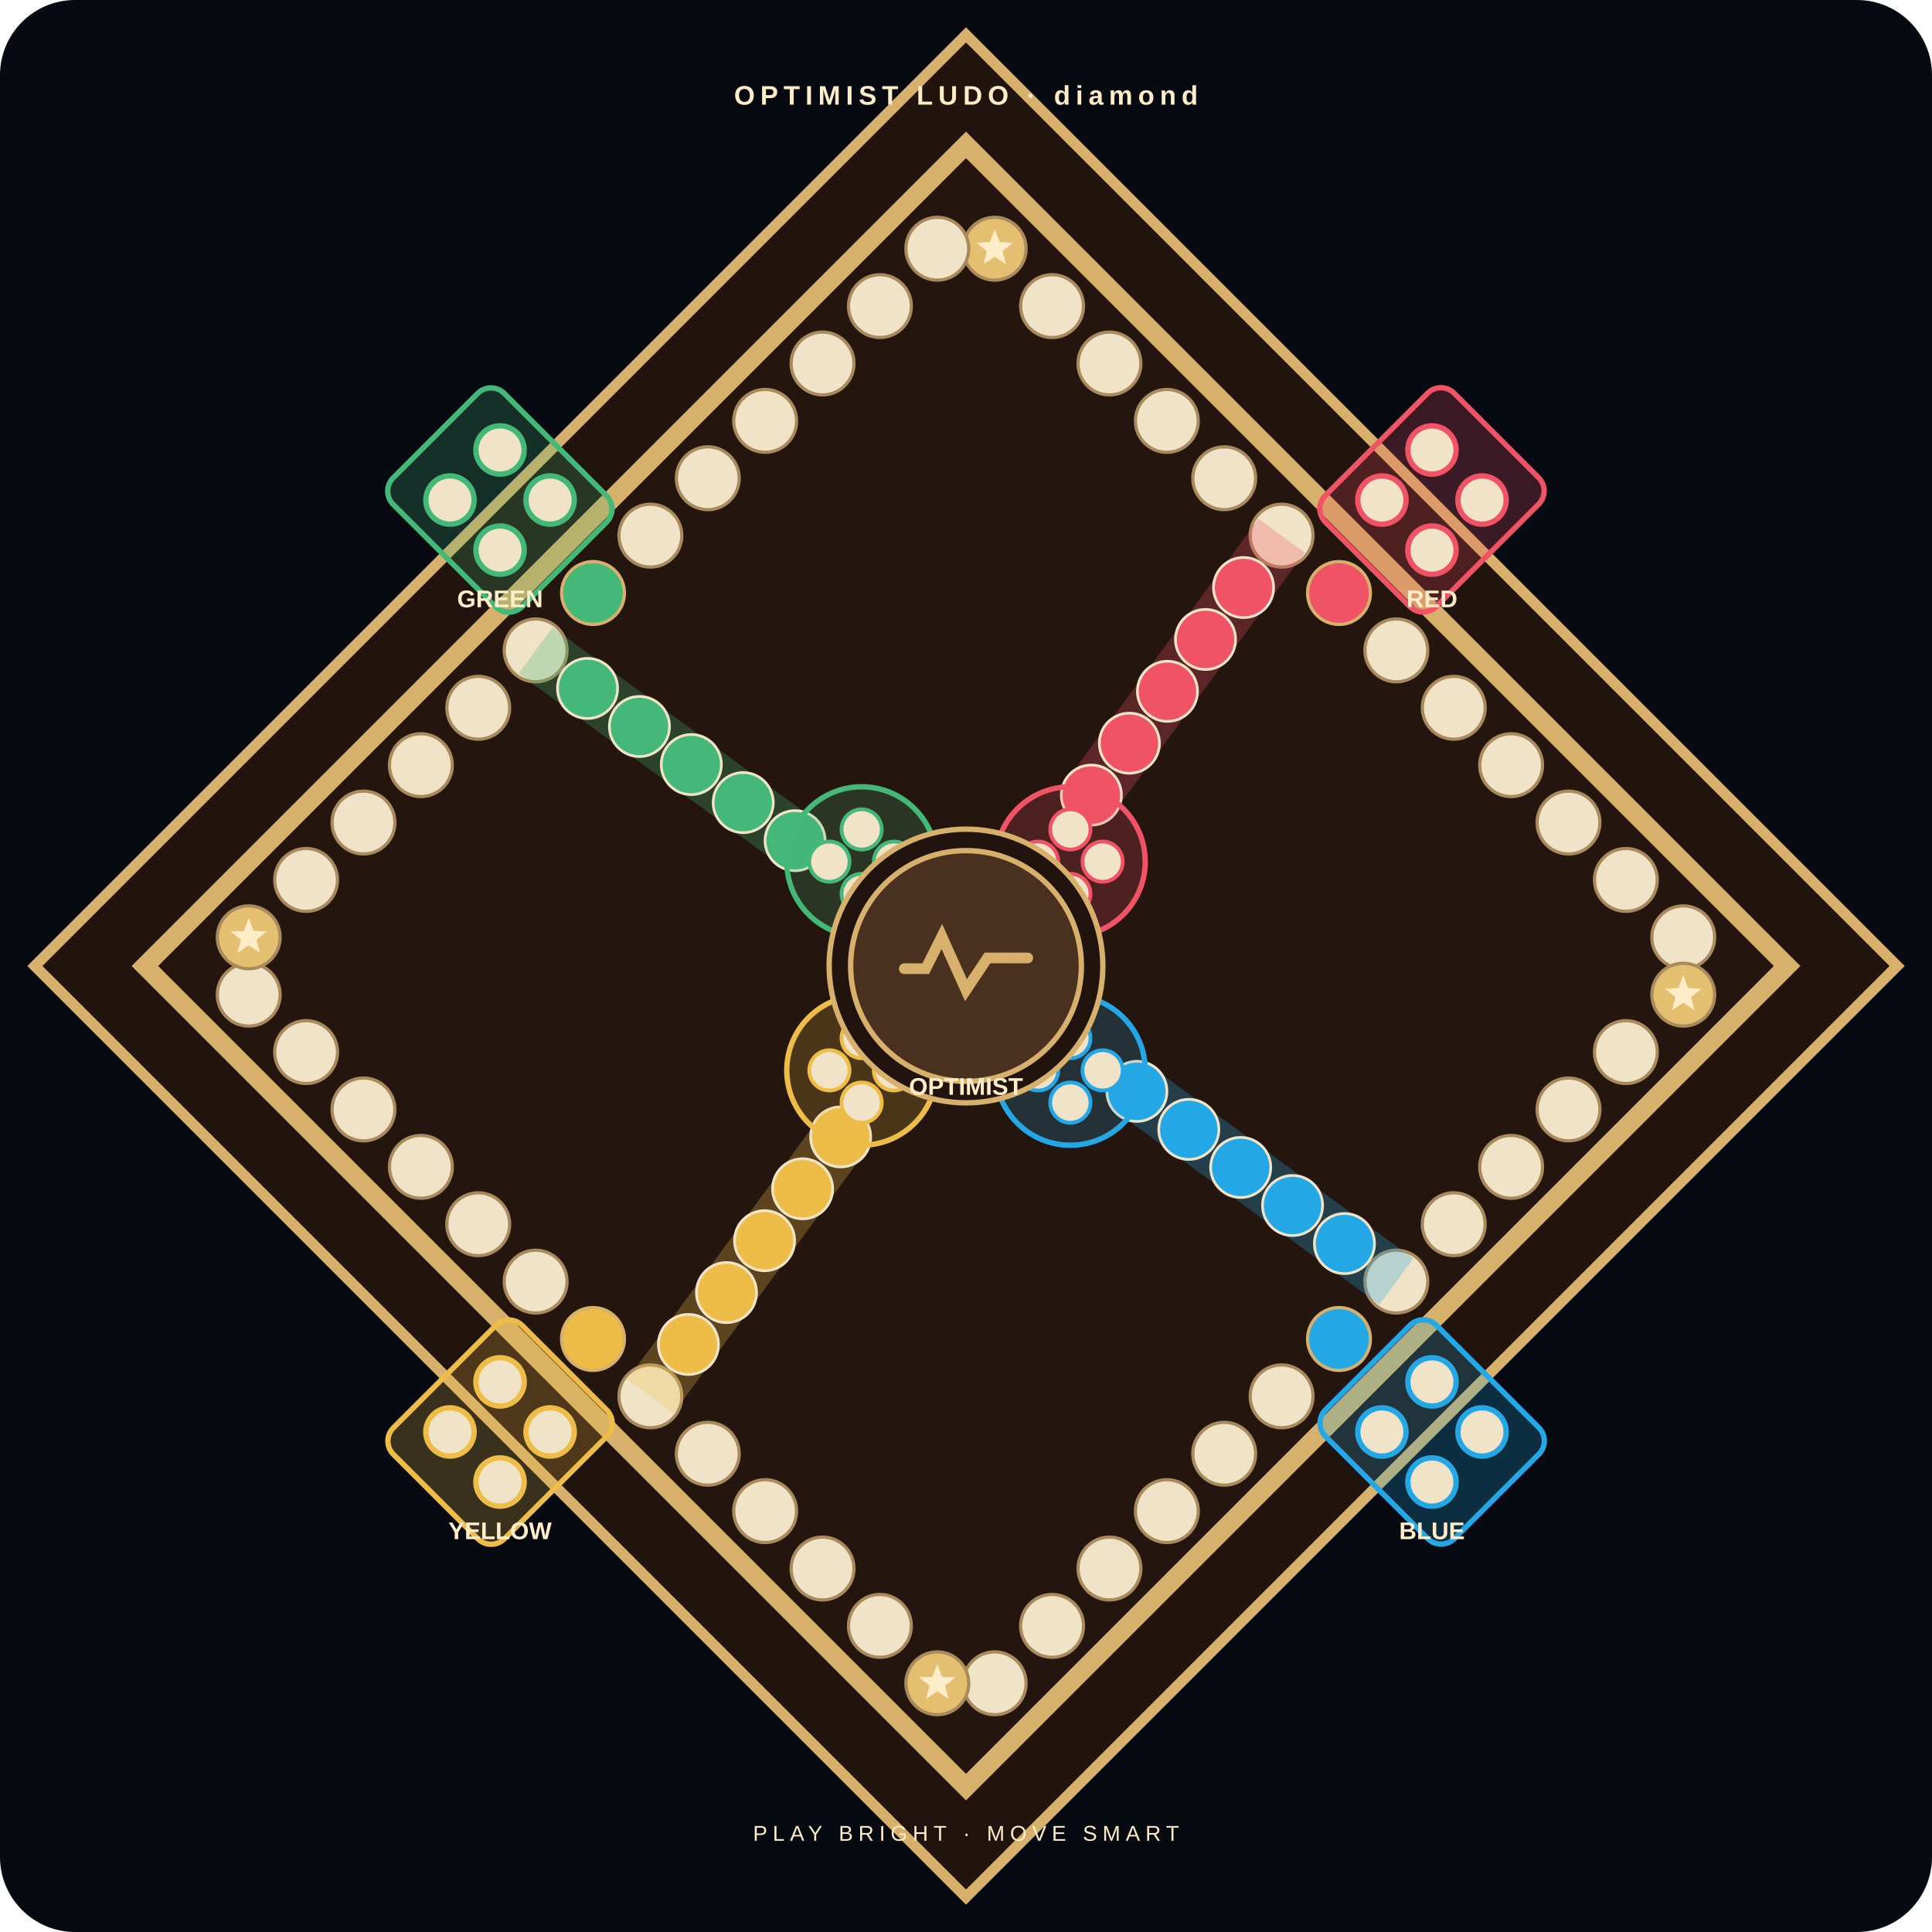
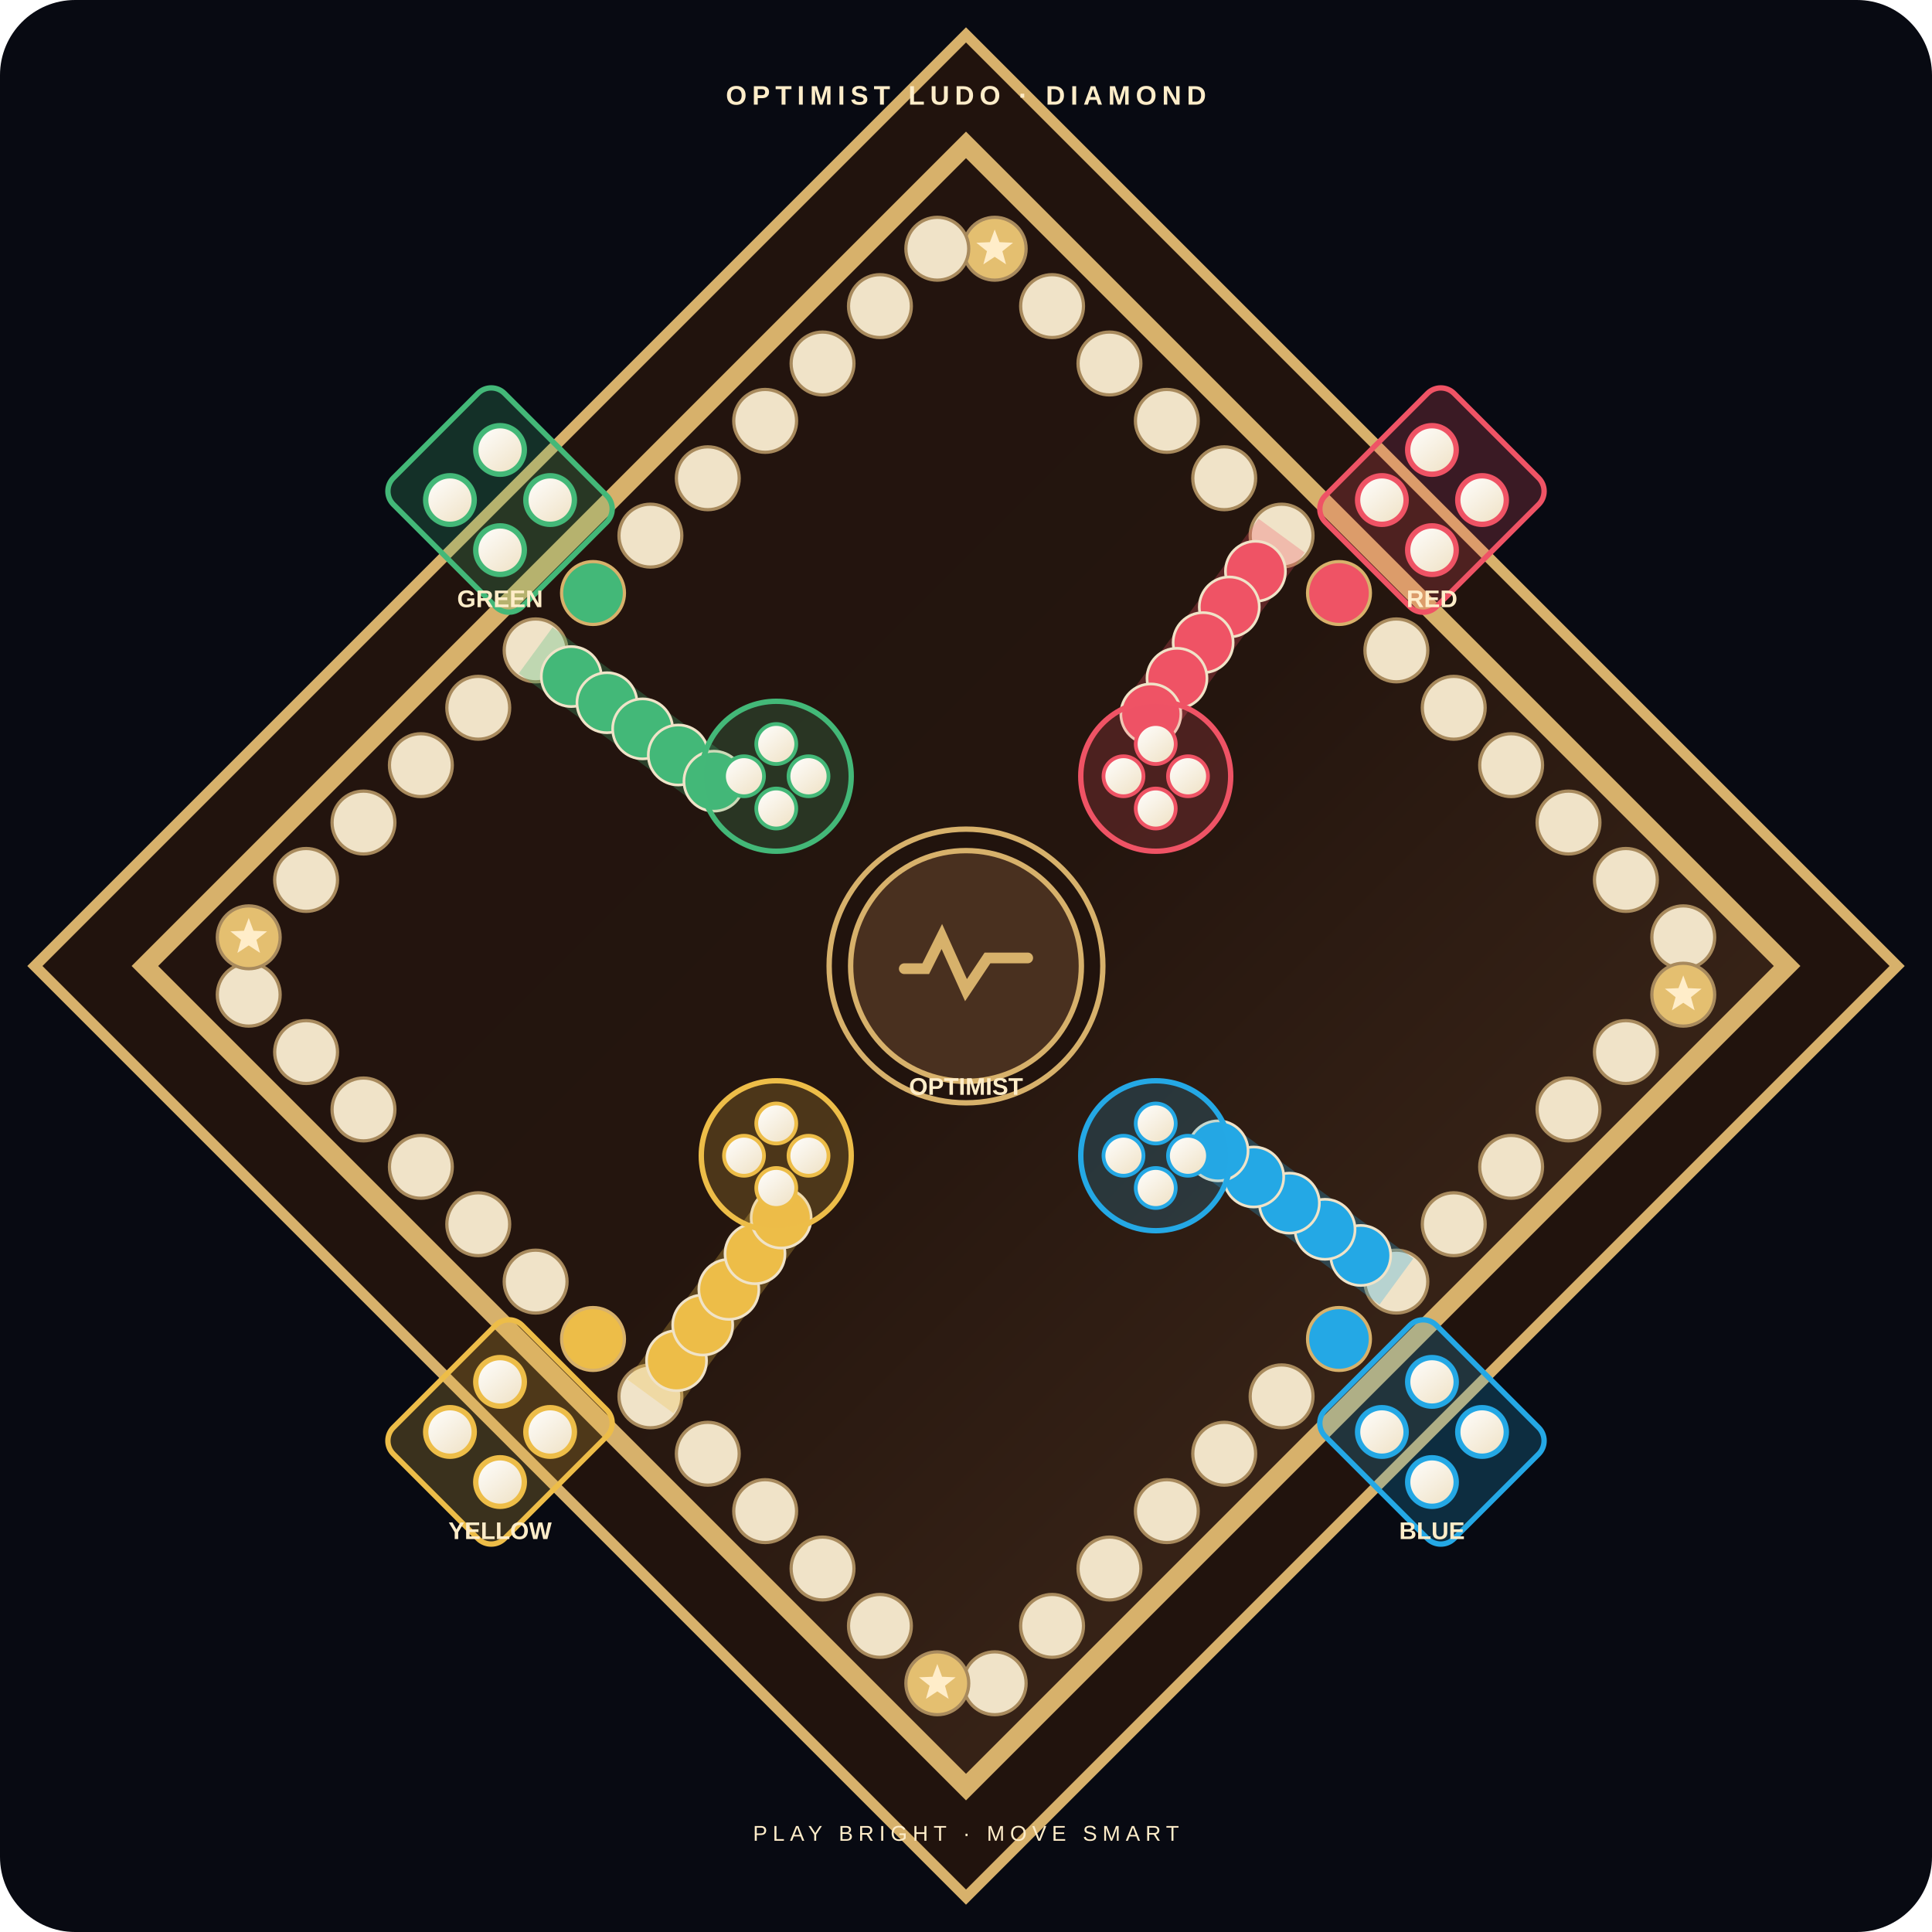
- <svg xmlns="http://www.w3.org/2000/svg" width="720" height="720" viewBox="0 0 720 720">
+ <svg xmlns="http://www.w3.org/2000/svg" width="720" height="720" viewBox="0 0 720 720" role="img" aria-label="OPTIMIST LUDO DIAMOND ELITE">
+   <defs>
+     <linearGradient id="table" x1="0" y1="0" x2="1" y2="1">
+       <stop stop-color="#21130d" />
+       <stop offset=".5" stop-color="#24150e" />
+       <stop offset="1" stop-color="#49301f" />
+     </linearGradient>
+     <linearGradient id="cell" x1="0" y1="0" x2=".8" y2="1">
+       <stop stop-color="#fff" />
+       <stop offset="1" stop-color="#f0e3c8" />
+     </linearGradient>
+   </defs>
  <rect width="720" height="720" rx="28" fill="#080a12" />
-   <path d="M360,13 L707,360 L360,707 L13,360Z" fill="#21130d" stroke="#d7b16b" stroke-width="4" />
-   <path d="M360,54 L666,360 L360,666 L54,360Z" fill="#24150e" stroke="#d7b16b" stroke-width="7" />
-   <g transform="translate(533.65 186.35) rotate(-45.0)">
-     <rect x="-33.9" y="-29.3" width="67.9" height="58.5" rx="7" fill="#ef5365" fill-opacity=".22" stroke="#ef5365" stroke-width="2" />
+   <path d="M360.00,13.00 L707.00,360.00 L360.00,707.00 L13.00,360.00Z" fill="#21130d" stroke="#d7b16b" stroke-width="4" />
+   <path d="M360.00,54.00 L666.00,360.00 L360.00,666.00 L54.00,360.00Z" fill="url(#table)" stroke="#d7b16b" stroke-width="7" />
+   <g transform="translate(533.648 186.352) rotate(-45.00)">
+     <rect x="-33.93" y="-29.27" width="67.86" height="58.55" rx="7" fill="#ef5365" fill-opacity=".22" stroke="#ef5365" stroke-width="2" />
  </g>
-   <circle id="bred0" cx="514.99" cy="186.35" r="9.0" fill="#f0e3c8" stroke="#ef5365" stroke-width="2" />
-   <circle id="bred1" cx="533.65" cy="205.01" r="9.0" fill="#f0e3c8" stroke="#ef5365" stroke-width="2" />
-   <circle id="bred2" cx="533.65" cy="167.69" r="9.0" fill="#f0e3c8" stroke="#ef5365" stroke-width="2" />
-   <circle id="bred3" cx="552.31" cy="186.35" r="9.0" fill="#f0e3c8" stroke="#ef5365" stroke-width="2" />
-   <text x="533.65" y="226.3" text-anchor="middle" fill="#ffedc9" font-family="Arial" font-size="9" font-weight="bold">RED</text>
-   <g transform="translate(533.65 533.65) rotate(45.0)">
-     <rect x="-33.9" y="-29.3" width="67.9" height="58.5" rx="7" fill="#24a8e5" fill-opacity=".22" stroke="#24a8e5" stroke-width="2" />
+   <circle id="bred0" cx="514.98" cy="186.352" r="9.05" fill="url(#cell)" stroke="#ef5365" stroke-width="2" />
+   <circle id="bred1" cx="533.648" cy="205.02" r="9.05" fill="url(#cell)" stroke="#ef5365" stroke-width="2" />
+   <circle id="bred2" cx="533.648" cy="167.684" r="9.05" fill="url(#cell)" stroke="#ef5365" stroke-width="2" />
+   <circle id="bred3" cx="552.316" cy="186.352" r="9.05" fill="url(#cell)" stroke="#ef5365" stroke-width="2" />
+   <text x="533.648" y="226.27" text-anchor="middle" fill="#ffedc9" font-family="Arial" font-size="9" font-weight="bold">RED</text>
+   <g transform="translate(533.648 533.648) rotate(45.00)">
+     <rect x="-33.93" y="-29.27" width="67.86" height="58.55" rx="7" fill="#24a8e5" fill-opacity=".22" stroke="#24a8e5" stroke-width="2" />
  </g>
-   <circle id="bblue0" cx="533.65" cy="514.99" r="9.0" fill="#f0e3c8" stroke="#24a8e5" stroke-width="2" />
-   <circle id="bblue1" cx="514.99" cy="533.65" r="9.0" fill="#f0e3c8" stroke="#24a8e5" stroke-width="2" />
-   <circle id="bblue2" cx="552.31" cy="533.65" r="9.0" fill="#f0e3c8" stroke="#24a8e5" stroke-width="2" />
-   <circle id="bblue3" cx="533.65" cy="552.31" r="9.0" fill="#f0e3c8" stroke="#24a8e5" stroke-width="2" />
-   <text x="533.65" y="573.6" text-anchor="middle" fill="#ffedc9" font-family="Arial" font-size="9" font-weight="bold">BLUE</text>
-   <g transform="translate(186.35 533.65) rotate(135.0)">
-     <rect x="-33.9" y="-29.3" width="67.9" height="58.5" rx="7" fill="#edbd48" fill-opacity=".22" stroke="#edbd48" stroke-width="2" />
+   <circle id="bblue0" cx="533.648" cy="514.98" r="9.05" fill="url(#cell)" stroke="#24a8e5" stroke-width="2" />
+   <circle id="bblue1" cx="514.98" cy="533.648" r="9.05" fill="url(#cell)" stroke="#24a8e5" stroke-width="2" />
+   <circle id="bblue2" cx="552.316" cy="533.648" r="9.05" fill="url(#cell)" stroke="#24a8e5" stroke-width="2" />
+   <circle id="bblue3" cx="533.648" cy="552.316" r="9.05" fill="url(#cell)" stroke="#24a8e5" stroke-width="2" />
+   <text x="533.648" y="573.57" text-anchor="middle" fill="#ffedc9" font-family="Arial" font-size="9" font-weight="bold">BLUE</text>
+   <g transform="translate(186.352 533.648) rotate(135.00)">
+     <rect x="-33.93" y="-29.27" width="67.86" height="58.55" rx="7" fill="#edbd48" fill-opacity=".22" stroke="#edbd48" stroke-width="2" />
  </g>
-   <circle id="byellow0" cx="205.01" cy="533.65" r="9.0" fill="#f0e3c8" stroke="#edbd48" stroke-width="2" />
-   <circle id="byellow1" cx="186.35" cy="514.99" r="9.0" fill="#f0e3c8" stroke="#edbd48" stroke-width="2" />
-   <circle id="byellow2" cx="186.35" cy="552.31" r="9.0" fill="#f0e3c8" stroke="#edbd48" stroke-width="2" />
-   <circle id="byellow3" cx="167.69" cy="533.65" r="9.0" fill="#f0e3c8" stroke="#edbd48" stroke-width="2" />
-   <text x="186.35" y="573.6" text-anchor="middle" fill="#ffedc9" font-family="Arial" font-size="9" font-weight="bold">YELLOW</text>
-   <g transform="translate(186.35 186.35) rotate(-135.0)">
-     <rect x="-33.9" y="-29.3" width="67.9" height="58.5" rx="7" fill="#43b878" fill-opacity=".22" stroke="#43b878" stroke-width="2" />
+   <circle id="byellow0" cx="205.02" cy="533.648" r="9.05" fill="url(#cell)" stroke="#edbd48" stroke-width="2" />
+   <circle id="byellow1" cx="186.352" cy="514.98" r="9.05" fill="url(#cell)" stroke="#edbd48" stroke-width="2" />
+   <circle id="byellow2" cx="186.352" cy="552.316" r="9.05" fill="url(#cell)" stroke="#edbd48" stroke-width="2" />
+   <circle id="byellow3" cx="167.684" cy="533.648" r="9.05" fill="url(#cell)" stroke="#edbd48" stroke-width="2" />
+   <text x="186.352" y="573.57" text-anchor="middle" fill="#ffedc9" font-family="Arial" font-size="9" font-weight="bold">YELLOW</text>
+   <g transform="translate(186.352 186.352) rotate(-135.00)">
+     <rect x="-33.93" y="-29.27" width="67.86" height="58.55" rx="7" fill="#43b878" fill-opacity=".22" stroke="#43b878" stroke-width="2" />
  </g>
-   <circle id="bgreen0" cx="186.35" cy="205.01" r="9.0" fill="#f0e3c8" stroke="#43b878" stroke-width="2" />
-   <circle id="bgreen1" cx="205.01" cy="186.35" r="9.0" fill="#f0e3c8" stroke="#43b878" stroke-width="2" />
-   <circle id="bgreen2" cx="167.69" cy="186.35" r="9.0" fill="#f0e3c8" stroke="#43b878" stroke-width="2" />
-   <circle id="bgreen3" cx="186.35" cy="167.69" r="9.0" fill="#f0e3c8" stroke="#43b878" stroke-width="2" />
-   <text x="186.35" y="226.3" text-anchor="middle" fill="#ffedc9" font-family="Arial" font-size="9" font-weight="bold">GREEN</text>
-   <circle id="t0" cx="370.69" cy="92.69" r="11.71" fill="#e4bf70" stroke="#a88a5d" stroke-width="1.2" />
-   <polygon id="s0" points="370.7,85.5 372.5,90.2 377.5,90.5 373.6,93.6 374.9,98.5 370.7,95.7 366.5,98.5 367.8,93.6 363.9,90.5 368.9,90.2" fill="#ffedc9" />
-   <circle id="t1" cx="392.08" cy="114.08" r="11.71" fill="#f0e3c8" stroke="#a88a5d" stroke-width="1.2" />
-   <circle id="t2" cx="413.46" cy="135.46" r="11.71" fill="#f0e3c8" stroke="#a88a5d" stroke-width="1.2" />
-   <circle id="t3" cx="434.85" cy="156.85" r="11.71" fill="#f0e3c8" stroke="#a88a5d" stroke-width="1.2" />
-   <circle id="t4" cx="456.23" cy="178.23" r="11.71" fill="#f0e3c8" stroke="#a88a5d" stroke-width="1.2" />
-   <circle id="t5" cx="477.62" cy="199.62" r="11.71" fill="#f0e3c8" stroke="#a88a5d" stroke-width="1.2" />
+   <circle id="bgreen0" cx="186.352" cy="205.02" r="9.05" fill="url(#cell)" stroke="#43b878" stroke-width="2" />
+   <circle id="bgreen1" cx="205.02" cy="186.352" r="9.05" fill="url(#cell)" stroke="#43b878" stroke-width="2" />
+   <circle id="bgreen2" cx="167.684" cy="186.352" r="9.05" fill="url(#cell)" stroke="#43b878" stroke-width="2" />
+   <circle id="bgreen3" cx="186.352" cy="167.684" r="9.05" fill="url(#cell)" stroke="#43b878" stroke-width="2" />
+   <text x="186.352" y="226.27" text-anchor="middle" fill="#ffedc9" font-family="Arial" font-size="9" font-weight="bold">GREEN</text>
+   <circle id="t0" cx="370.692" cy="92.692" r="11.71" fill="#e4bf70" stroke="#a88a5d" stroke-width="1.2" />
+   <polygon id="s0" points="370.69,85.51 372.47,90.25 377.53,90.47 373.56,93.62 374.92,98.51 370.69,95.71 366.47,98.51 367.82,93.62 363.86,90.47 368.92,90.25" fill="#ffedc9" />
+   <circle id="t1" cx="392.077" cy="114.077" r="11.71" fill="#f0e3c8" stroke="#a88a5d" stroke-width="1.2" />
+   <circle id="t2" cx="413.462" cy="135.462" r="11.71" fill="#f0e3c8" stroke="#a88a5d" stroke-width="1.2" />
+   <circle id="t3" cx="434.846" cy="156.846" r="11.71" fill="#f0e3c8" stroke="#a88a5d" stroke-width="1.2" />
+   <circle id="t4" cx="456.231" cy="178.231" r="11.71" fill="#f0e3c8" stroke="#a88a5d" stroke-width="1.2" />
+   <circle id="t5" cx="477.615" cy="199.615" r="11.71" fill="#f0e3c8" stroke="#a88a5d" stroke-width="1.2" />
  <circle id="t6" cx="499" cy="221" r="11.71" fill="#ef5365" stroke="#d7b16b" stroke-width="1.2" />
-   <circle id="t7" cx="520.38" cy="242.38" r="11.71" fill="#f0e3c8" stroke="#a88a5d" stroke-width="1.2" />
-   <circle id="t8" cx="541.77" cy="263.77" r="11.71" fill="#f0e3c8" stroke="#a88a5d" stroke-width="1.2" />
-   <circle id="t9" cx="563.15" cy="285.15" r="11.71" fill="#f0e3c8" stroke="#a88a5d" stroke-width="1.2" />
-   <circle id="t10" cx="584.54" cy="306.54" r="11.71" fill="#f0e3c8" stroke="#a88a5d" stroke-width="1.2" />
-   <circle id="t11" cx="605.92" cy="327.92" r="11.71" fill="#f0e3c8" stroke="#a88a5d" stroke-width="1.2" />
-   <circle id="t12" cx="627.31" cy="349.31" r="11.71" fill="#f0e3c8" stroke="#a88a5d" stroke-width="1.2" />
-   <circle id="t13" cx="627.31" cy="370.69" r="11.71" fill="#e4bf70" stroke="#a88a5d" stroke-width="1.2" />
-   <polygon id="s13" points="627.3,363.5 629.1,368.2 634.1,368.5 630.2,371.6 631.5,376.5 627.3,373.7 623.1,376.5 624.4,371.6 620.5,368.5 625.5,368.2" fill="#ffedc9" />
-   <circle id="t14" cx="605.92" cy="392.08" r="11.71" fill="#f0e3c8" stroke="#a88a5d" stroke-width="1.2" />
-   <circle id="t15" cx="584.54" cy="413.46" r="11.71" fill="#f0e3c8" stroke="#a88a5d" stroke-width="1.2" />
-   <circle id="t16" cx="563.15" cy="434.85" r="11.71" fill="#f0e3c8" stroke="#a88a5d" stroke-width="1.2" />
-   <circle id="t17" cx="541.77" cy="456.23" r="11.71" fill="#f0e3c8" stroke="#a88a5d" stroke-width="1.2" />
-   <circle id="t18" cx="520.38" cy="477.62" r="11.71" fill="#f0e3c8" stroke="#a88a5d" stroke-width="1.2" />
+   <circle id="t7" cx="520.385" cy="242.385" r="11.71" fill="#f0e3c8" stroke="#a88a5d" stroke-width="1.2" />
+   <circle id="t8" cx="541.769" cy="263.769" r="11.71" fill="#f0e3c8" stroke="#a88a5d" stroke-width="1.2" />
+   <circle id="t9" cx="563.154" cy="285.154" r="11.71" fill="#f0e3c8" stroke="#a88a5d" stroke-width="1.2" />
+   <circle id="t10" cx="584.538" cy="306.538" r="11.71" fill="#f0e3c8" stroke="#a88a5d" stroke-width="1.2" />
+   <circle id="t11" cx="605.923" cy="327.923" r="11.71" fill="#f0e3c8" stroke="#a88a5d" stroke-width="1.2" />
+   <circle id="t12" cx="627.308" cy="349.308" r="11.71" fill="#f0e3c8" stroke="#a88a5d" stroke-width="1.2" />
+   <circle id="t13" cx="627.308" cy="370.692" r="11.71" fill="#e4bf70" stroke="#a88a5d" stroke-width="1.2" />
+   <polygon id="s13" points="627.31,363.51 629.08,368.25 634.14,368.47 630.18,371.62 631.53,376.51 627.31,373.71 623.08,376.51 624.44,371.62 620.47,368.47 625.53,368.25" fill="#ffedc9" />
+   <circle id="t14" cx="605.923" cy="392.077" r="11.71" fill="#f0e3c8" stroke="#a88a5d" stroke-width="1.2" />
+   <circle id="t15" cx="584.538" cy="413.462" r="11.71" fill="#f0e3c8" stroke="#a88a5d" stroke-width="1.2" />
+   <circle id="t16" cx="563.154" cy="434.846" r="11.71" fill="#f0e3c8" stroke="#a88a5d" stroke-width="1.2" />
+   <circle id="t17" cx="541.769" cy="456.231" r="11.71" fill="#f0e3c8" stroke="#a88a5d" stroke-width="1.2" />
+   <circle id="t18" cx="520.385" cy="477.615" r="11.71" fill="#f0e3c8" stroke="#a88a5d" stroke-width="1.2" />
  <circle id="t19" cx="499" cy="499" r="11.71" fill="#24a8e5" stroke="#d7b16b" stroke-width="1.2" />
-   <circle id="t20" cx="477.62" cy="520.38" r="11.71" fill="#f0e3c8" stroke="#a88a5d" stroke-width="1.2" />
-   <circle id="t21" cx="456.23" cy="541.77" r="11.71" fill="#f0e3c8" stroke="#a88a5d" stroke-width="1.2" />
-   <circle id="t22" cx="434.85" cy="563.15" r="11.71" fill="#f0e3c8" stroke="#a88a5d" stroke-width="1.2" />
-   <circle id="t23" cx="413.46" cy="584.54" r="11.71" fill="#f0e3c8" stroke="#a88a5d" stroke-width="1.2" />
-   <circle id="t24" cx="392.08" cy="605.92" r="11.71" fill="#f0e3c8" stroke="#a88a5d" stroke-width="1.2" />
-   <circle id="t25" cx="370.69" cy="627.31" r="11.71" fill="#f0e3c8" stroke="#a88a5d" stroke-width="1.2" />
-   <circle id="t26" cx="349.31" cy="627.31" r="11.71" fill="#e4bf70" stroke="#a88a5d" stroke-width="1.2" />
-   <polygon id="s26" points="349.3,620.1 351.1,624.9 356.1,625.1 352.2,628.2 353.5,633.1 349.3,630.3 345.1,633.1 346.4,628.2 342.5,625.1 347.5,624.9" fill="#ffedc9" />
-   <circle id="t27" cx="327.92" cy="605.92" r="11.71" fill="#f0e3c8" stroke="#a88a5d" stroke-width="1.2" />
-   <circle id="t28" cx="306.54" cy="584.54" r="11.71" fill="#f0e3c8" stroke="#a88a5d" stroke-width="1.2" />
-   <circle id="t29" cx="285.15" cy="563.15" r="11.71" fill="#f0e3c8" stroke="#a88a5d" stroke-width="1.2" />
-   <circle id="t30" cx="263.77" cy="541.77" r="11.71" fill="#f0e3c8" stroke="#a88a5d" stroke-width="1.2" />
-   <circle id="t31" cx="242.38" cy="520.38" r="11.71" fill="#f0e3c8" stroke="#a88a5d" stroke-width="1.2" />
+   <circle id="t20" cx="477.615" cy="520.385" r="11.71" fill="#f0e3c8" stroke="#a88a5d" stroke-width="1.2" />
+   <circle id="t21" cx="456.231" cy="541.769" r="11.71" fill="#f0e3c8" stroke="#a88a5d" stroke-width="1.2" />
+   <circle id="t22" cx="434.846" cy="563.154" r="11.71" fill="#f0e3c8" stroke="#a88a5d" stroke-width="1.2" />
+   <circle id="t23" cx="413.462" cy="584.538" r="11.71" fill="#f0e3c8" stroke="#a88a5d" stroke-width="1.2" />
+   <circle id="t24" cx="392.077" cy="605.923" r="11.71" fill="#f0e3c8" stroke="#a88a5d" stroke-width="1.2" />
+   <circle id="t25" cx="370.692" cy="627.308" r="11.71" fill="#f0e3c8" stroke="#a88a5d" stroke-width="1.2" />
+   <circle id="t26" cx="349.308" cy="627.308" r="11.71" fill="#e4bf70" stroke="#a88a5d" stroke-width="1.2" />
+   <polygon id="s26" points="349.31,620.12 351.08,624.87 356.14,625.09 352.18,628.24 353.53,633.12 349.31,630.33 345.08,633.12 346.44,628.24 342.47,625.09 347.53,624.87" fill="#ffedc9" />
+   <circle id="t27" cx="327.923" cy="605.923" r="11.71" fill="#f0e3c8" stroke="#a88a5d" stroke-width="1.2" />
+   <circle id="t28" cx="306.538" cy="584.538" r="11.71" fill="#f0e3c8" stroke="#a88a5d" stroke-width="1.2" />
+   <circle id="t29" cx="285.154" cy="563.154" r="11.71" fill="#f0e3c8" stroke="#a88a5d" stroke-width="1.2" />
+   <circle id="t30" cx="263.769" cy="541.769" r="11.71" fill="#f0e3c8" stroke="#a88a5d" stroke-width="1.2" />
+   <circle id="t31" cx="242.385" cy="520.385" r="11.71" fill="#f0e3c8" stroke="#a88a5d" stroke-width="1.2" />
  <circle id="t32" cx="221" cy="499" r="11.71" fill="#edbd48" stroke="#d7b16b" stroke-width="1.2" />
-   <circle id="t33" cx="199.62" cy="477.62" r="11.71" fill="#f0e3c8" stroke="#a88a5d" stroke-width="1.2" />
-   <circle id="t34" cx="178.23" cy="456.23" r="11.71" fill="#f0e3c8" stroke="#a88a5d" stroke-width="1.2" />
-   <circle id="t35" cx="156.85" cy="434.85" r="11.71" fill="#f0e3c8" stroke="#a88a5d" stroke-width="1.2" />
-   <circle id="t36" cx="135.46" cy="413.46" r="11.71" fill="#f0e3c8" stroke="#a88a5d" stroke-width="1.2" />
-   <circle id="t37" cx="114.08" cy="392.08" r="11.71" fill="#f0e3c8" stroke="#a88a5d" stroke-width="1.2" />
-   <circle id="t38" cx="92.69" cy="370.69" r="11.71" fill="#f0e3c8" stroke="#a88a5d" stroke-width="1.2" />
-   <circle id="t39" cx="92.69" cy="349.31" r="11.71" fill="#e4bf70" stroke="#a88a5d" stroke-width="1.2" />
-   <polygon id="s39" points="92.7,342.1 94.5,346.9 99.5,347.1 95.6,350.2 96.9,355.1 92.7,352.3 88.5,355.1 89.8,350.2 85.9,347.1 90.9,346.9" fill="#ffedc9" />
-   <circle id="t40" cx="114.08" cy="327.92" r="11.71" fill="#f0e3c8" stroke="#a88a5d" stroke-width="1.2" />
-   <circle id="t41" cx="135.46" cy="306.54" r="11.71" fill="#f0e3c8" stroke="#a88a5d" stroke-width="1.2" />
-   <circle id="t42" cx="156.85" cy="285.15" r="11.71" fill="#f0e3c8" stroke="#a88a5d" stroke-width="1.2" />
-   <circle id="t43" cx="178.23" cy="263.77" r="11.71" fill="#f0e3c8" stroke="#a88a5d" stroke-width="1.2" />
-   <circle id="t44" cx="199.62" cy="242.38" r="11.71" fill="#f0e3c8" stroke="#a88a5d" stroke-width="1.2" />
+   <circle id="t33" cx="199.615" cy="477.615" r="11.71" fill="#f0e3c8" stroke="#a88a5d" stroke-width="1.2" />
+   <circle id="t34" cx="178.231" cy="456.231" r="11.71" fill="#f0e3c8" stroke="#a88a5d" stroke-width="1.2" />
+   <circle id="t35" cx="156.846" cy="434.846" r="11.71" fill="#f0e3c8" stroke="#a88a5d" stroke-width="1.2" />
+   <circle id="t36" cx="135.462" cy="413.462" r="11.71" fill="#f0e3c8" stroke="#a88a5d" stroke-width="1.2" />
+   <circle id="t37" cx="114.077" cy="392.077" r="11.71" fill="#f0e3c8" stroke="#a88a5d" stroke-width="1.2" />
+   <circle id="t38" cx="92.692" cy="370.692" r="11.71" fill="#f0e3c8" stroke="#a88a5d" stroke-width="1.2" />
+   <circle id="t39" cx="92.692" cy="349.308" r="11.71" fill="#e4bf70" stroke="#a88a5d" stroke-width="1.2" />
+   <polygon id="s39" points="92.69,342.12 94.47,346.87 99.53,347.09 95.56,350.24 96.92,355.12 92.69,352.33 88.47,355.12 89.82,350.24 85.86,347.09 90.92,346.87" fill="#ffedc9" />
+   <circle id="t40" cx="114.077" cy="327.923" r="11.71" fill="#f0e3c8" stroke="#a88a5d" stroke-width="1.2" />
+   <circle id="t41" cx="135.462" cy="306.538" r="11.71" fill="#f0e3c8" stroke="#a88a5d" stroke-width="1.2" />
+   <circle id="t42" cx="156.846" cy="285.154" r="11.71" fill="#f0e3c8" stroke="#a88a5d" stroke-width="1.2" />
+   <circle id="t43" cx="178.231" cy="263.769" r="11.71" fill="#f0e3c8" stroke="#a88a5d" stroke-width="1.2" />
+   <circle id="t44" cx="199.615" cy="242.385" r="11.71" fill="#f0e3c8" stroke="#a88a5d" stroke-width="1.2" />
  <circle id="t45" cx="221" cy="221" r="11.71" fill="#43b878" stroke="#d7b16b" stroke-width="1.2" />
-   <circle id="t46" cx="242.38" cy="199.62" r="11.71" fill="#f0e3c8" stroke="#a88a5d" stroke-width="1.2" />
-   <circle id="t47" cx="263.77" cy="178.23" r="11.71" fill="#f0e3c8" stroke="#a88a5d" stroke-width="1.2" />
-   <circle id="t48" cx="285.15" cy="156.85" r="11.71" fill="#f0e3c8" stroke="#a88a5d" stroke-width="1.2" />
-   <circle id="t49" cx="306.54" cy="135.46" r="11.71" fill="#f0e3c8" stroke="#a88a5d" stroke-width="1.2" />
-   <circle id="t50" cx="327.92" cy="114.08" r="11.71" fill="#f0e3c8" stroke="#a88a5d" stroke-width="1.2" />
-   <circle id="t51" cx="349.31" cy="92.69" r="11.71" fill="#f0e3c8" stroke="#a88a5d" stroke-width="1.2" />
-   <path d="M477.62,199.62 L463.44,218.96 L449.26,238.3 L435.07,257.63 L420.89,276.97 L406.71,296.31" stroke="#ef5365" stroke-opacity=".28" stroke-width="21.3" fill="none" />
-   <circle id="hred0" cx="463.44" cy="218.96" r="11.2" fill="#ef5365" stroke="#f0e3c8" stroke-width="1" />
-   <circle id="hred1" cx="449.26" cy="238.3" r="11.2" fill="#ef5365" stroke="#f0e3c8" stroke-width="1" />
-   <circle id="hred2" cx="435.07" cy="257.63" r="11.2" fill="#ef5365" stroke="#f0e3c8" stroke-width="1" />
-   <circle id="hred3" cx="420.89" cy="276.97" r="11.2" fill="#ef5365" stroke="#f0e3c8" stroke-width="1" />
-   <circle id="hred4" cx="406.71" cy="296.31" r="11.2" fill="#ef5365" stroke="#f0e3c8" stroke-width="1" />
-   <circle cx="398.89" cy="321.11" r="27.9" fill="#ef5365" fill-opacity=".2" stroke="#ef5365" stroke-width="2" />
-   <circle id="fred0" cx="386.87" cy="321.11" r="7.5" fill="#f0e3c8" stroke="#ef5365" stroke-width="1.4" />
-   <circle id="fred1" cx="398.89" cy="333.13" r="7.5" fill="#f0e3c8" stroke="#ef5365" stroke-width="1.4" />
-   <circle id="fred2" cx="398.89" cy="309.09" r="7.5" fill="#f0e3c8" stroke="#ef5365" stroke-width="1.4" />
-   <circle id="fred3" cx="410.91" cy="321.11" r="7.5" fill="#f0e3c8" stroke="#ef5365" stroke-width="1.4" />
-   <path d="M520.38,477.62 L501.04,463.44 L481.7,449.26 L462.37,435.07 L443.03,420.89 L423.69,406.71" stroke="#24a8e5" stroke-opacity=".28" stroke-width="21.3" fill="none" />
-   <circle id="hblue0" cx="501.04" cy="463.44" r="11.2" fill="#24a8e5" stroke="#f0e3c8" stroke-width="1" />
-   <circle id="hblue1" cx="481.7" cy="449.26" r="11.2" fill="#24a8e5" stroke="#f0e3c8" stroke-width="1" />
-   <circle id="hblue2" cx="462.37" cy="435.07" r="11.2" fill="#24a8e5" stroke="#f0e3c8" stroke-width="1" />
-   <circle id="hblue3" cx="443.03" cy="420.89" r="11.2" fill="#24a8e5" stroke="#f0e3c8" stroke-width="1" />
-   <circle id="hblue4" cx="423.69" cy="406.71" r="11.2" fill="#24a8e5" stroke="#f0e3c8" stroke-width="1" />
-   <circle cx="398.89" cy="398.89" r="27.9" fill="#24a8e5" fill-opacity=".2" stroke="#24a8e5" stroke-width="2" />
-   <circle id="fblue0" cx="398.89" cy="386.87" r="7.5" fill="#f0e3c8" stroke="#24a8e5" stroke-width="1.4" />
-   <circle id="fblue1" cx="386.87" cy="398.89" r="7.5" fill="#f0e3c8" stroke="#24a8e5" stroke-width="1.4" />
-   <circle id="fblue2" cx="410.91" cy="398.89" r="7.5" fill="#f0e3c8" stroke="#24a8e5" stroke-width="1.4" />
-   <circle id="fblue3" cx="398.89" cy="410.91" r="7.5" fill="#f0e3c8" stroke="#24a8e5" stroke-width="1.4" />
-   <path d="M242.38,520.38 L256.56,501.04 L270.74,481.7 L284.93,462.37 L299.11,443.03 L313.29,423.69" stroke="#edbd48" stroke-opacity=".28" stroke-width="21.3" fill="none" />
-   <circle id="hyellow0" cx="256.56" cy="501.04" r="11.2" fill="#edbd48" stroke="#f0e3c8" stroke-width="1" />
-   <circle id="hyellow1" cx="270.74" cy="481.7" r="11.2" fill="#edbd48" stroke="#f0e3c8" stroke-width="1" />
-   <circle id="hyellow2" cx="284.93" cy="462.37" r="11.2" fill="#edbd48" stroke="#f0e3c8" stroke-width="1" />
-   <circle id="hyellow3" cx="299.11" cy="443.03" r="11.2" fill="#edbd48" stroke="#f0e3c8" stroke-width="1" />
-   <circle id="hyellow4" cx="313.29" cy="423.69" r="11.2" fill="#edbd48" stroke="#f0e3c8" stroke-width="1" />
-   <circle cx="321.11" cy="398.89" r="27.9" fill="#edbd48" fill-opacity=".2" stroke="#edbd48" stroke-width="2" />
-   <circle id="fyellow0" cx="333.13" cy="398.89" r="7.5" fill="#f0e3c8" stroke="#edbd48" stroke-width="1.4" />
-   <circle id="fyellow1" cx="321.11" cy="386.87" r="7.5" fill="#f0e3c8" stroke="#edbd48" stroke-width="1.4" />
-   <circle id="fyellow2" cx="321.11" cy="410.91" r="7.5" fill="#f0e3c8" stroke="#edbd48" stroke-width="1.4" />
-   <circle id="fyellow3" cx="309.09" cy="398.89" r="7.5" fill="#f0e3c8" stroke="#edbd48" stroke-width="1.4" />
-   <path d="M199.62,242.38 L218.96,256.56 L238.3,270.74 L257.63,284.93 L276.97,299.11 L296.31,313.29" stroke="#43b878" stroke-opacity=".28" stroke-width="21.3" fill="none" />
-   <circle id="hgreen0" cx="218.96" cy="256.56" r="11.2" fill="#43b878" stroke="#f0e3c8" stroke-width="1" />
-   <circle id="hgreen1" cx="238.3" cy="270.74" r="11.2" fill="#43b878" stroke="#f0e3c8" stroke-width="1" />
-   <circle id="hgreen2" cx="257.63" cy="284.93" r="11.2" fill="#43b878" stroke="#f0e3c8" stroke-width="1" />
-   <circle id="hgreen3" cx="276.97" cy="299.11" r="11.2" fill="#43b878" stroke="#f0e3c8" stroke-width="1" />
-   <circle id="hgreen4" cx="296.31" cy="313.29" r="11.2" fill="#43b878" stroke="#f0e3c8" stroke-width="1" />
-   <circle cx="321.11" cy="321.11" r="27.9" fill="#43b878" fill-opacity=".2" stroke="#43b878" stroke-width="2" />
-   <circle id="fgreen0" cx="321.11" cy="333.13" r="7.5" fill="#f0e3c8" stroke="#43b878" stroke-width="1.4" />
-   <circle id="fgreen1" cx="333.13" cy="321.11" r="7.5" fill="#f0e3c8" stroke="#43b878" stroke-width="1.4" />
-   <circle id="fgreen2" cx="309.09" cy="321.11" r="7.5" fill="#f0e3c8" stroke="#43b878" stroke-width="1.4" />
-   <circle id="fgreen3" cx="321.11" cy="309.09" r="7.5" fill="#f0e3c8" stroke="#43b878" stroke-width="1.4" />
+   <circle id="t46" cx="242.385" cy="199.615" r="11.71" fill="#f0e3c8" stroke="#a88a5d" stroke-width="1.2" />
+   <circle id="t47" cx="263.769" cy="178.231" r="11.71" fill="#f0e3c8" stroke="#a88a5d" stroke-width="1.2" />
+   <circle id="t48" cx="285.154" cy="156.846" r="11.71" fill="#f0e3c8" stroke="#a88a5d" stroke-width="1.2" />
+   <circle id="t49" cx="306.538" cy="135.462" r="11.71" fill="#f0e3c8" stroke="#a88a5d" stroke-width="1.2" />
+   <circle id="t50" cx="327.923" cy="114.077" r="11.71" fill="#f0e3c8" stroke="#a88a5d" stroke-width="1.2" />
+   <circle id="t51" cx="349.308" cy="92.692" r="11.71" fill="#f0e3c8" stroke="#a88a5d" stroke-width="1.2" />
+   <path d="M477.615,199.615 L467.869,212.906 L458.122,226.196 L448.376,239.487 L438.629,252.778 L428.883,266.069" stroke="#ef5365" stroke-opacity=".28" stroke-width="21.29" fill="none" />
+   <circle id="hred0" cx="467.869" cy="212.906" r="11.18" fill="#ef5365" stroke="#f0e3c8" stroke-width="1" />
+   <circle id="hred1" cx="458.122" cy="226.196" r="11.18" fill="#ef5365" stroke="#f0e3c8" stroke-width="1" />
+   <circle id="hred2" cx="448.376" cy="239.487" r="11.18" fill="#ef5365" stroke="#f0e3c8" stroke-width="1" />
+   <circle id="hred3" cx="438.629" cy="252.778" r="11.18" fill="#ef5365" stroke="#f0e3c8" stroke-width="1" />
+   <circle id="hred4" cx="428.883" cy="266.069" r="11.18" fill="#ef5365" stroke="#f0e3c8" stroke-width="1" />
+   <circle cx="430.711" cy="289.289" r="27.94" fill="#ef5365" fill-opacity=".2" stroke="#ef5365" stroke-width="2" />
+   <circle id="fred0" cx="418.691" cy="289.289" r="7.45" fill="url(#cell)" stroke="#ef5365" stroke-width="1.4" />
+   <circle id="fred1" cx="430.711" cy="301.309" r="7.45" fill="url(#cell)" stroke="#ef5365" stroke-width="1.4" />
+   <circle id="fred2" cx="430.711" cy="277.269" r="7.45" fill="url(#cell)" stroke="#ef5365" stroke-width="1.4" />
+   <circle id="fred3" cx="442.731" cy="289.289" r="7.45" fill="url(#cell)" stroke="#ef5365" stroke-width="1.4" />
+   <path d="M520.385,477.615 L507.094,467.869 L493.804,458.122 L480.513,448.376 L467.222,438.629 L453.931,428.883" stroke="#24a8e5" stroke-opacity=".28" stroke-width="21.29" fill="none" />
+   <circle id="hblue0" cx="507.094" cy="467.869" r="11.18" fill="#24a8e5" stroke="#f0e3c8" stroke-width="1" />
+   <circle id="hblue1" cx="493.804" cy="458.122" r="11.18" fill="#24a8e5" stroke="#f0e3c8" stroke-width="1" />
+   <circle id="hblue2" cx="480.513" cy="448.376" r="11.18" fill="#24a8e5" stroke="#f0e3c8" stroke-width="1" />
+   <circle id="hblue3" cx="467.222" cy="438.629" r="11.18" fill="#24a8e5" stroke="#f0e3c8" stroke-width="1" />
+   <circle id="hblue4" cx="453.931" cy="428.883" r="11.18" fill="#24a8e5" stroke="#f0e3c8" stroke-width="1" />
+   <circle cx="430.711" cy="430.711" r="27.94" fill="#24a8e5" fill-opacity=".2" stroke="#24a8e5" stroke-width="2" />
+   <circle id="fblue0" cx="430.711" cy="418.691" r="7.45" fill="url(#cell)" stroke="#24a8e5" stroke-width="1.4" />
+   <circle id="fblue1" cx="418.691" cy="430.711" r="7.45" fill="url(#cell)" stroke="#24a8e5" stroke-width="1.4" />
+   <circle id="fblue2" cx="442.731" cy="430.711" r="7.45" fill="url(#cell)" stroke="#24a8e5" stroke-width="1.4" />
+   <circle id="fblue3" cx="430.711" cy="442.731" r="7.45" fill="url(#cell)" stroke="#24a8e5" stroke-width="1.4" />
+   <path d="M242.385,520.385 L252.131,507.094 L261.878,493.804 L271.624,480.513 L281.371,467.222 L291.117,453.931" stroke="#edbd48" stroke-opacity=".28" stroke-width="21.29" fill="none" />
+   <circle id="hyellow0" cx="252.131" cy="507.094" r="11.18" fill="#edbd48" stroke="#f0e3c8" stroke-width="1" />
+   <circle id="hyellow1" cx="261.878" cy="493.804" r="11.18" fill="#edbd48" stroke="#f0e3c8" stroke-width="1" />
+   <circle id="hyellow2" cx="271.624" cy="480.513" r="11.18" fill="#edbd48" stroke="#f0e3c8" stroke-width="1" />
+   <circle id="hyellow3" cx="281.371" cy="467.222" r="11.18" fill="#edbd48" stroke="#f0e3c8" stroke-width="1" />
+   <circle id="hyellow4" cx="291.117" cy="453.931" r="11.18" fill="#edbd48" stroke="#f0e3c8" stroke-width="1" />
+   <circle cx="289.289" cy="430.711" r="27.94" fill="#edbd48" fill-opacity=".2" stroke="#edbd48" stroke-width="2" />
+   <circle id="fyellow0" cx="301.309" cy="430.711" r="7.45" fill="url(#cell)" stroke="#edbd48" stroke-width="1.4" />
+   <circle id="fyellow1" cx="289.289" cy="418.691" r="7.45" fill="url(#cell)" stroke="#edbd48" stroke-width="1.4" />
+   <circle id="fyellow2" cx="289.289" cy="442.731" r="7.45" fill="url(#cell)" stroke="#edbd48" stroke-width="1.4" />
+   <circle id="fyellow3" cx="277.269" cy="430.711" r="7.45" fill="url(#cell)" stroke="#edbd48" stroke-width="1.4" />
+   <path d="M199.615,242.385 L212.906,252.131 L226.196,261.878 L239.487,271.624 L252.778,281.371 L266.069,291.117" stroke="#43b878" stroke-opacity=".28" stroke-width="21.29" fill="none" />
+   <circle id="hgreen0" cx="212.906" cy="252.131" r="11.18" fill="#43b878" stroke="#f0e3c8" stroke-width="1" />
+   <circle id="hgreen1" cx="226.196" cy="261.878" r="11.18" fill="#43b878" stroke="#f0e3c8" stroke-width="1" />
+   <circle id="hgreen2" cx="239.487" cy="271.624" r="11.18" fill="#43b878" stroke="#f0e3c8" stroke-width="1" />
+   <circle id="hgreen3" cx="252.778" cy="281.371" r="11.18" fill="#43b878" stroke="#f0e3c8" stroke-width="1" />
+   <circle id="hgreen4" cx="266.069" cy="291.117" r="11.18" fill="#43b878" stroke="#f0e3c8" stroke-width="1" />
+   <circle cx="289.289" cy="289.289" r="27.94" fill="#43b878" fill-opacity=".2" stroke="#43b878" stroke-width="2" />
+   <circle id="fgreen0" cx="289.289" cy="301.309" r="7.45" fill="url(#cell)" stroke="#43b878" stroke-width="1.4" />
+   <circle id="fgreen1" cx="301.309" cy="289.289" r="7.45" fill="url(#cell)" stroke="#43b878" stroke-width="1.4" />
+   <circle id="fgreen2" cx="277.269" cy="289.289" r="7.45" fill="url(#cell)" stroke="#43b878" stroke-width="1.4" />
+   <circle id="fgreen3" cx="289.289" cy="277.269" r="7.45" fill="url(#cell)" stroke="#43b878" stroke-width="1.4" />
  <circle cx="360" cy="360" r="51" fill="#21130d" stroke="#d7b16b" stroke-width="2" />
  <circle cx="360" cy="360" r="43" fill="#49301f" stroke="#d7b16b" stroke-width="2" />
  <path d="M337 361h8l6-12 9 20 8-12h15" stroke="#d7b16b" fill="none" stroke-width="4" stroke-linecap="round" />
  <text x="360" y="408" text-anchor="middle" fill="#ffedc9" font-family="Arial" font-size="9" font-weight="bold">OPTIMIST</text>
-   <text x="360" y="39" text-anchor="middle" fill="#ffedc9" font-family="Arial" font-size="10" font-weight="bold" letter-spacing="2">OPTIMIST LUDO · diamond</text>
+   <text x="360" y="39" text-anchor="middle" fill="#ffedc9" font-family="Arial" font-size="10" font-weight="bold" letter-spacing="2">OPTIMIST LUDO · DIAMOND</text>
  <text x="360" y="686" text-anchor="middle" fill="#ffedc9" font-family="Arial" font-size="8" letter-spacing="2">PLAY BRIGHT · MOVE SMART</text>
</svg>
